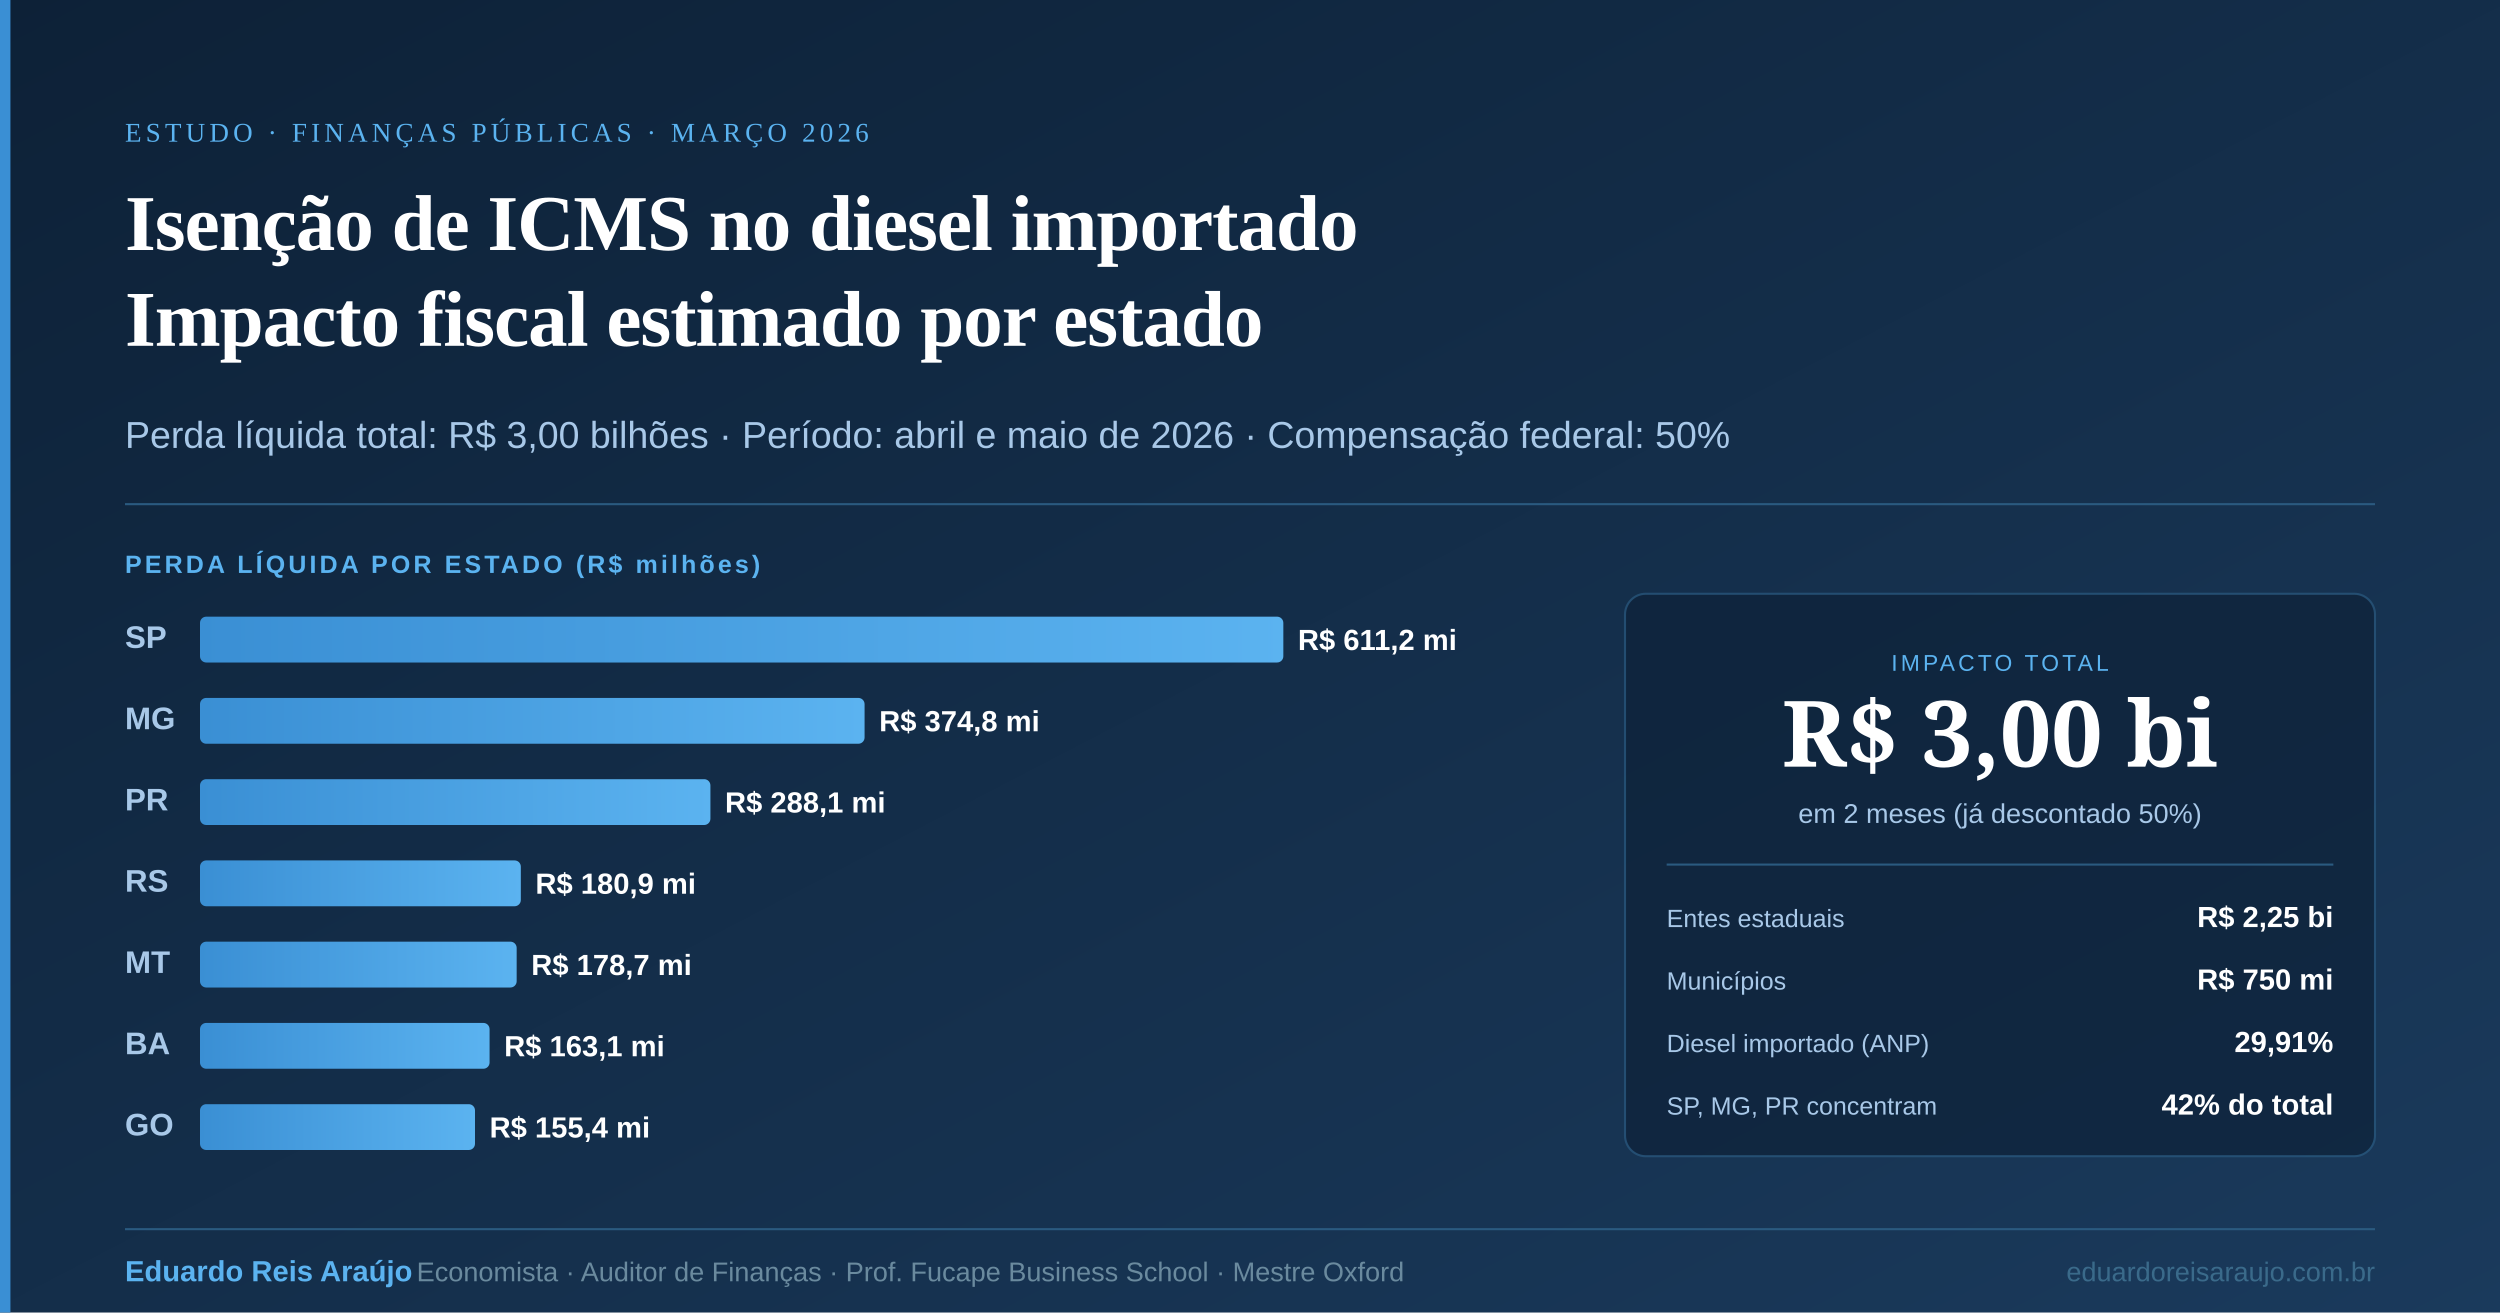
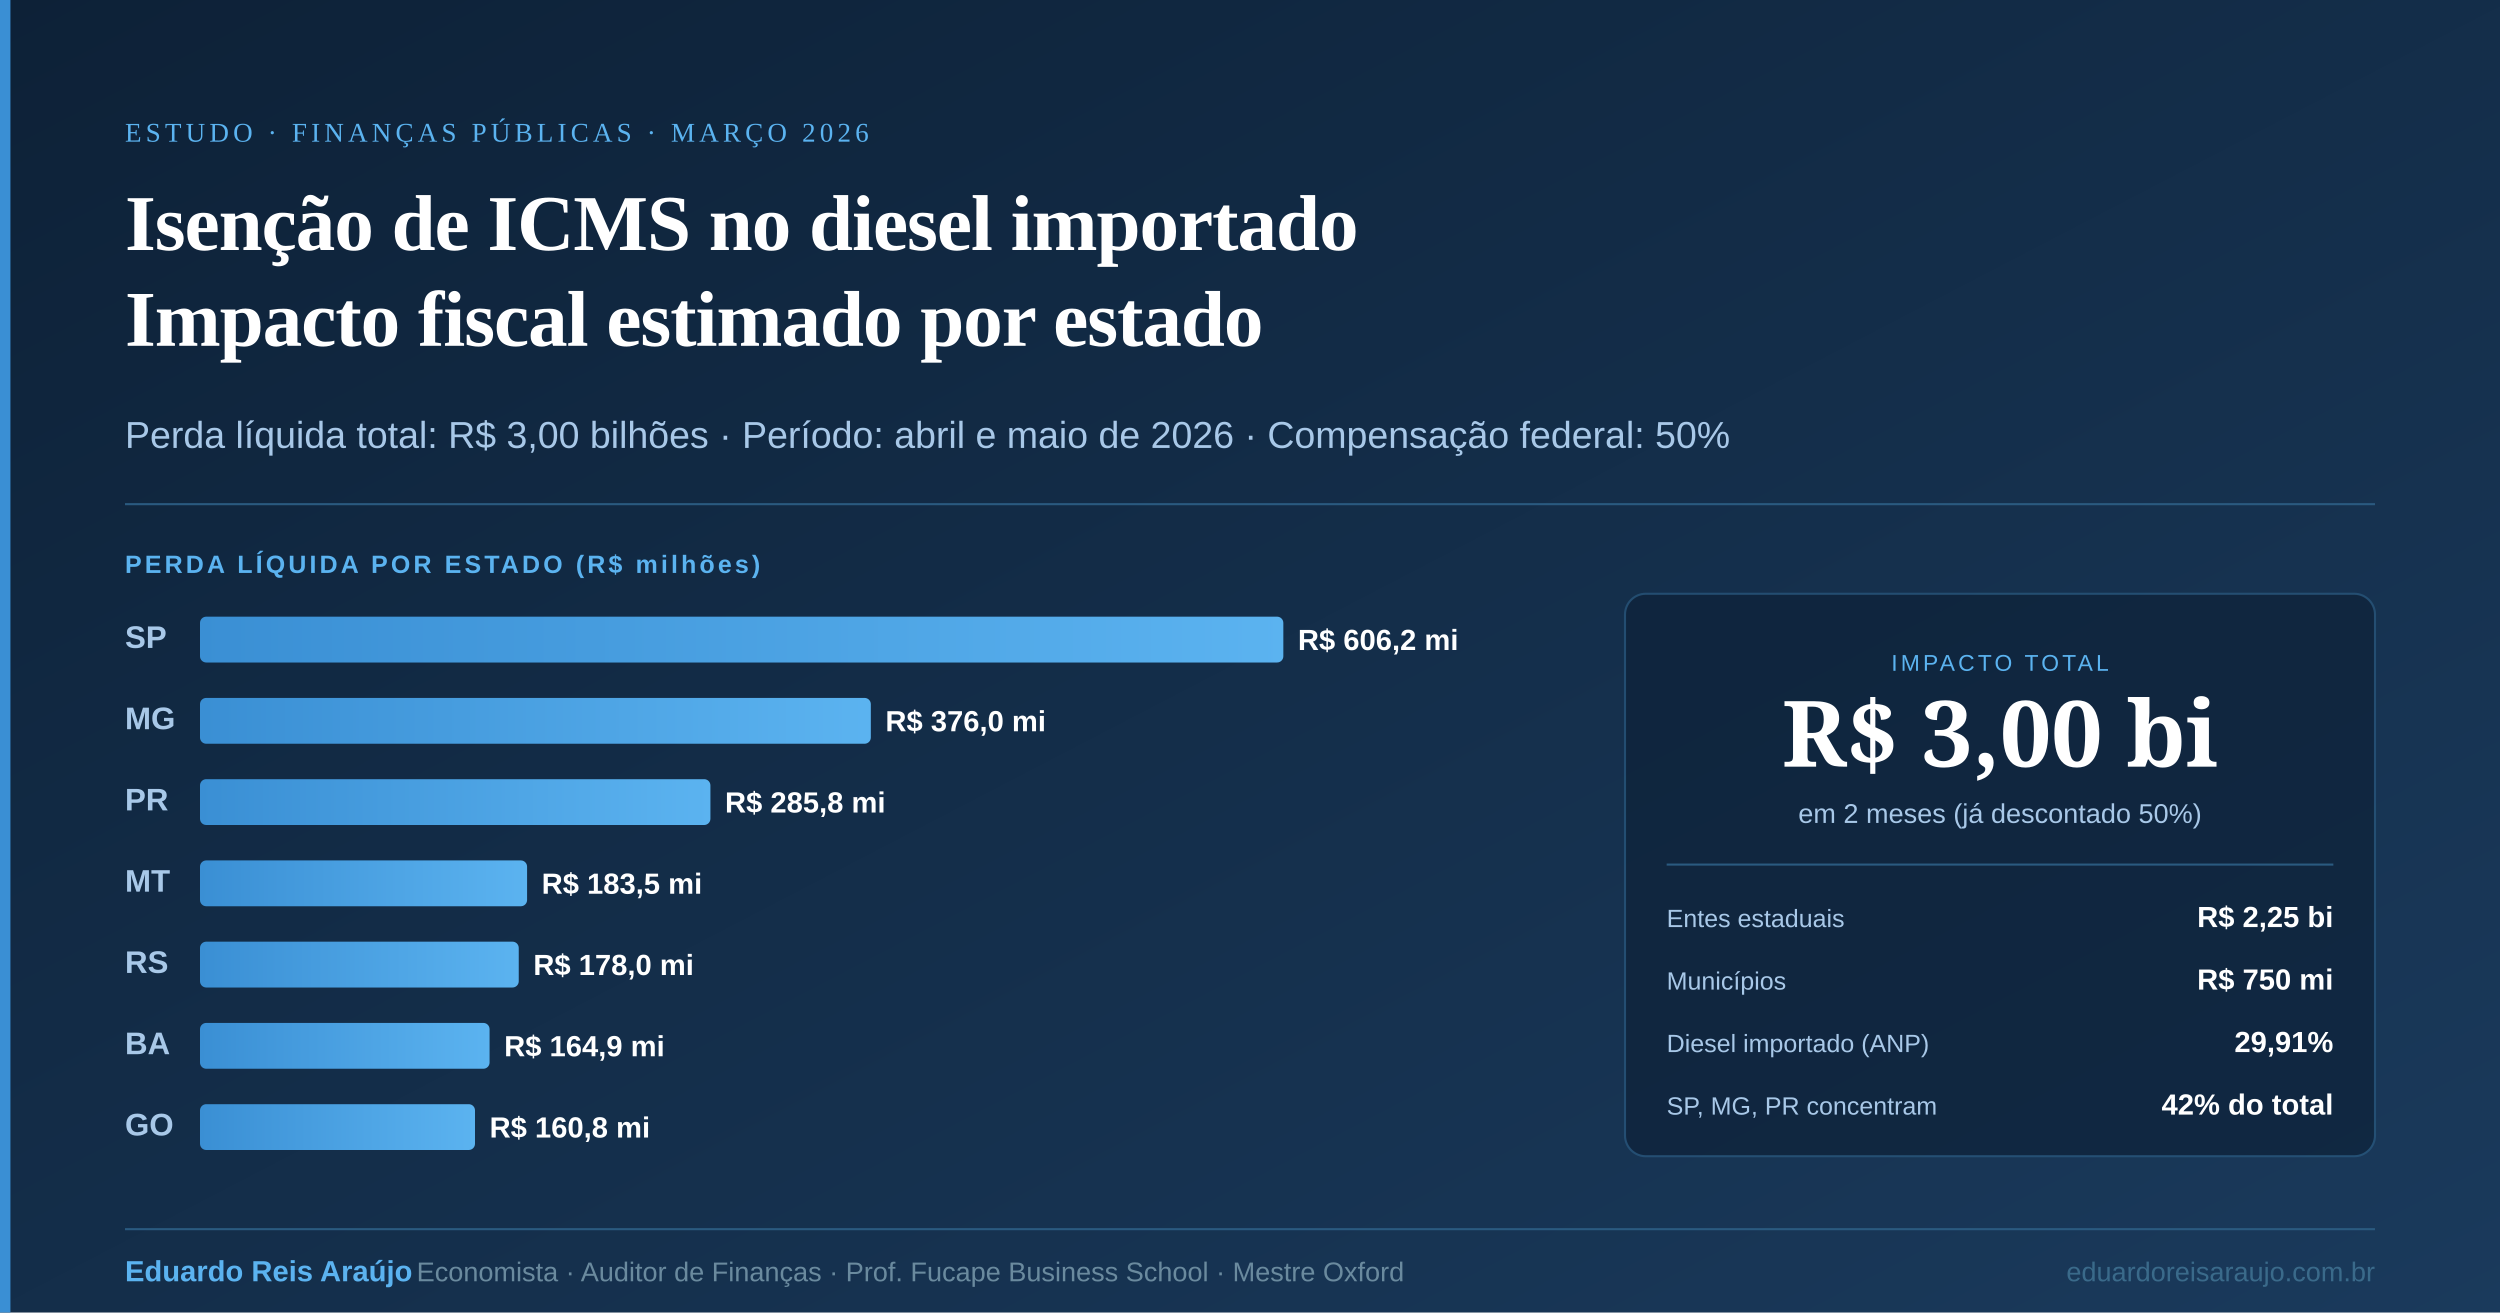
<svg xmlns="http://www.w3.org/2000/svg" viewBox="0 0 1200 630" width="1200" height="630">
  <defs>
    <linearGradient id="bgGrad" x1="0%" y1="0%" x2="100%" y2="100%">
      <stop offset="0%" style="stop-color:#0D2137;stop-opacity:1" />
      <stop offset="100%" style="stop-color:#1A3A5C;stop-opacity:1" />
    </linearGradient>
    <linearGradient id="barGrad" x1="0%" y1="0%" x2="100%" y2="0%">
      <stop offset="0%" style="stop-color:#3A8FD4;stop-opacity:1" />
      <stop offset="100%" style="stop-color:#5BB3F0;stop-opacity:1" />
    </linearGradient>
  </defs>
  <rect width="1200" height="630" fill="url(#bgGrad)" />
  <rect x="0" y="0" width="5" height="630" fill="#3A8FD4" />
  <text x="60" y="68" font-family="Georgia, 'Times New Roman', serif" font-size="13" fill="#5BB3F0" letter-spacing="2" font-weight="400">ESTUDO · FINANÇAS PÚBLICAS · MARÇO 2026</text>
  <text x="60" y="120" font-family="Georgia, 'Times New Roman', serif" font-size="38" font-weight="700" fill="#FFFFFF" letter-spacing="-0.5">Isenção de ICMS no diesel importado</text>
  <text x="60" y="166" font-family="Georgia, 'Times New Roman', serif" font-size="38" font-weight="700" fill="#FFFFFF" letter-spacing="-0.5">Impacto fiscal estimado por estado</text>
  <text x="60" y="215" font-family="Arial, sans-serif" font-size="18" fill="#A8C8E8" font-weight="400">Perda líquida total: R$ 3,00 bilhões · Período: abril e maio de 2026 · Compensação federal: 50%</text>
  <line x1="60" y1="242" x2="1140" y2="242" stroke="#2A5A80" stroke-width="1" />
  <text x="60" y="275" font-family="Arial, sans-serif" font-size="12" fill="#5BB3F0" letter-spacing="1.5" font-weight="600">PERDA LÍQUIDA POR ESTADO (R$ milhões)</text>
  <text x="60" y="311" font-family="Arial, sans-serif" font-size="15" fill="#A8C8E8" font-weight="600">SP</text>
  <rect x="96" y="296" width="520" height="22" rx="3" fill="url(#barGrad)" />
-   <text x="623" y="312" font-family="Arial, sans-serif" font-size="14" fill="#FFFFFF" font-weight="700">R$ 611,2 mi</text>
+   <text x="623" y="312" font-family="Arial, sans-serif" font-size="14" fill="#FFFFFF" font-weight="700">R$ 606,2 mi</text>
  <text x="60" y="350" font-family="Arial, sans-serif" font-size="15" fill="#A8C8E8" font-weight="600">MG</text>
-   <rect x="96" y="335" width="319" height="22" rx="3" fill="url(#barGrad)" />
-   <text x="422" y="351" font-family="Arial, sans-serif" font-size="14" fill="#FFFFFF" font-weight="700">R$ 374,8 mi</text>
+   <rect x="96" y="335" width="322" height="22" rx="3" fill="url(#barGrad)" />
+   <text x="425" y="351" font-family="Arial, sans-serif" font-size="14" fill="#FFFFFF" font-weight="700">R$ 376,0 mi</text>
  <text x="60" y="389" font-family="Arial, sans-serif" font-size="15" fill="#A8C8E8" font-weight="600">PR</text>
  <rect x="96" y="374" width="245" height="22" rx="3" fill="url(#barGrad)" />
-   <text x="348" y="390" font-family="Arial, sans-serif" font-size="14" fill="#FFFFFF" font-weight="700">R$ 288,1 mi</text>
-   <text x="60" y="428" font-family="Arial, sans-serif" font-size="15" fill="#A8C8E8" font-weight="600">RS</text>
-   <rect x="96" y="413" width="154" height="22" rx="3" fill="url(#barGrad)" />
-   <text x="257" y="429" font-family="Arial, sans-serif" font-size="14" fill="#FFFFFF" font-weight="700">R$ 180,9 mi</text>
-   <text x="60" y="467" font-family="Arial, sans-serif" font-size="15" fill="#A8C8E8" font-weight="600">MT</text>
-   <rect x="96" y="452" width="152" height="22" rx="3" fill="url(#barGrad)" />
-   <text x="255" y="468" font-family="Arial, sans-serif" font-size="14" fill="#FFFFFF" font-weight="700">R$ 178,7 mi</text>
+   <text x="348" y="390" font-family="Arial, sans-serif" font-size="14" fill="#FFFFFF" font-weight="700">R$ 285,8 mi</text>
+   <text x="60" y="428" font-family="Arial, sans-serif" font-size="15" fill="#A8C8E8" font-weight="600">MT</text>
+   <rect x="96" y="413" width="157" height="22" rx="3" fill="url(#barGrad)" />
+   <text x="260" y="429" font-family="Arial, sans-serif" font-size="14" fill="#FFFFFF" font-weight="700">R$ 183,5 mi</text>
+   <text x="60" y="467" font-family="Arial, sans-serif" font-size="15" fill="#A8C8E8" font-weight="600">RS</text>
+   <rect x="96" y="452" width="153" height="22" rx="3" fill="url(#barGrad)" />
+   <text x="256" y="468" font-family="Arial, sans-serif" font-size="14" fill="#FFFFFF" font-weight="700">R$ 178,0 mi</text>
  <text x="60" y="506" font-family="Arial, sans-serif" font-size="15" fill="#A8C8E8" font-weight="600">BA</text>
  <rect x="96" y="491" width="139" height="22" rx="3" fill="url(#barGrad)" />
-   <text x="242" y="507" font-family="Arial, sans-serif" font-size="14" fill="#FFFFFF" font-weight="700">R$ 163,1 mi</text>
+   <text x="242" y="507" font-family="Arial, sans-serif" font-size="14" fill="#FFFFFF" font-weight="700">R$ 164,9 mi</text>
  <text x="60" y="545" font-family="Arial, sans-serif" font-size="15" fill="#A8C8E8" font-weight="600">GO</text>
  <rect x="96" y="530" width="132" height="22" rx="3" fill="url(#barGrad)" />
-   <text x="235" y="546" font-family="Arial, sans-serif" font-size="14" fill="#FFFFFF" font-weight="700">R$ 155,4 mi</text>
+   <text x="235" y="546" font-family="Arial, sans-serif" font-size="14" fill="#FFFFFF" font-weight="700">R$ 160,8 mi</text>
  <rect x="780" y="285" width="360" height="270" rx="10" fill="#0D2137" opacity="0.7" stroke="#2A5A80" stroke-width="1" />
  <text x="960" y="322" font-family="Arial, sans-serif" font-size="11" fill="#5BB3F0" letter-spacing="1.5" text-anchor="middle">IMPACTO TOTAL</text>
  <text x="960" y="368" font-family="Georgia, serif" font-size="44" font-weight="700" fill="#FFFFFF" text-anchor="middle">R$ 3,00 bi</text>
  <text x="960" y="395" font-family="Arial, sans-serif" font-size="13" fill="#A8C8E8" text-anchor="middle">em 2 meses (já descontado 50%)</text>
  <line x1="800" y1="415" x2="1120" y2="415" stroke="#2A5A80" stroke-width="1" />
  <text x="800" y="445" font-family="Arial, sans-serif" font-size="12" fill="#A8C8E8">Entes estaduais</text>
  <text x="1120" y="445" font-family="Arial, sans-serif" font-size="14" fill="#FFFFFF" text-anchor="end" font-weight="700">R$ 2,25 bi</text>
  <text x="800" y="475" font-family="Arial, sans-serif" font-size="12" fill="#A8C8E8">Municípios</text>
  <text x="1120" y="475" font-family="Arial, sans-serif" font-size="14" fill="#FFFFFF" text-anchor="end" font-weight="700">R$ 750 mi</text>
  <text x="800" y="505" font-family="Arial, sans-serif" font-size="12" fill="#A8C8E8">Diesel importado (ANP)</text>
  <text x="1120" y="505" font-family="Arial, sans-serif" font-size="14" fill="#FFFFFF" text-anchor="end" font-weight="700">29,91%</text>
  <text x="800" y="535" font-family="Arial, sans-serif" font-size="12" fill="#A8C8E8">SP, MG, PR concentram</text>
  <text x="1120" y="535" font-family="Arial, sans-serif" font-size="14" fill="#FFFFFF" text-anchor="end" font-weight="700">42% do total</text>
  <line x1="60" y1="590" x2="1140" y2="590" stroke="#2A5A80" stroke-width="1" />
  <text x="60" y="615" font-family="Arial, sans-serif" font-size="14" fill="#5BB3F0" font-weight="600">Eduardo Reis Araújo</text>
  <text x="200" y="615" font-family="Arial, sans-serif" font-size="13" fill="#6A8A9E">Economista · Auditor de Finanças · Prof. Fucape Business School · Mestre Oxford</text>
  <text x="1140" y="615" font-family="Arial, sans-serif" font-size="13" fill="#3A6A8A" text-anchor="end">eduardoreisaraujo.com.br</text>
</svg>
